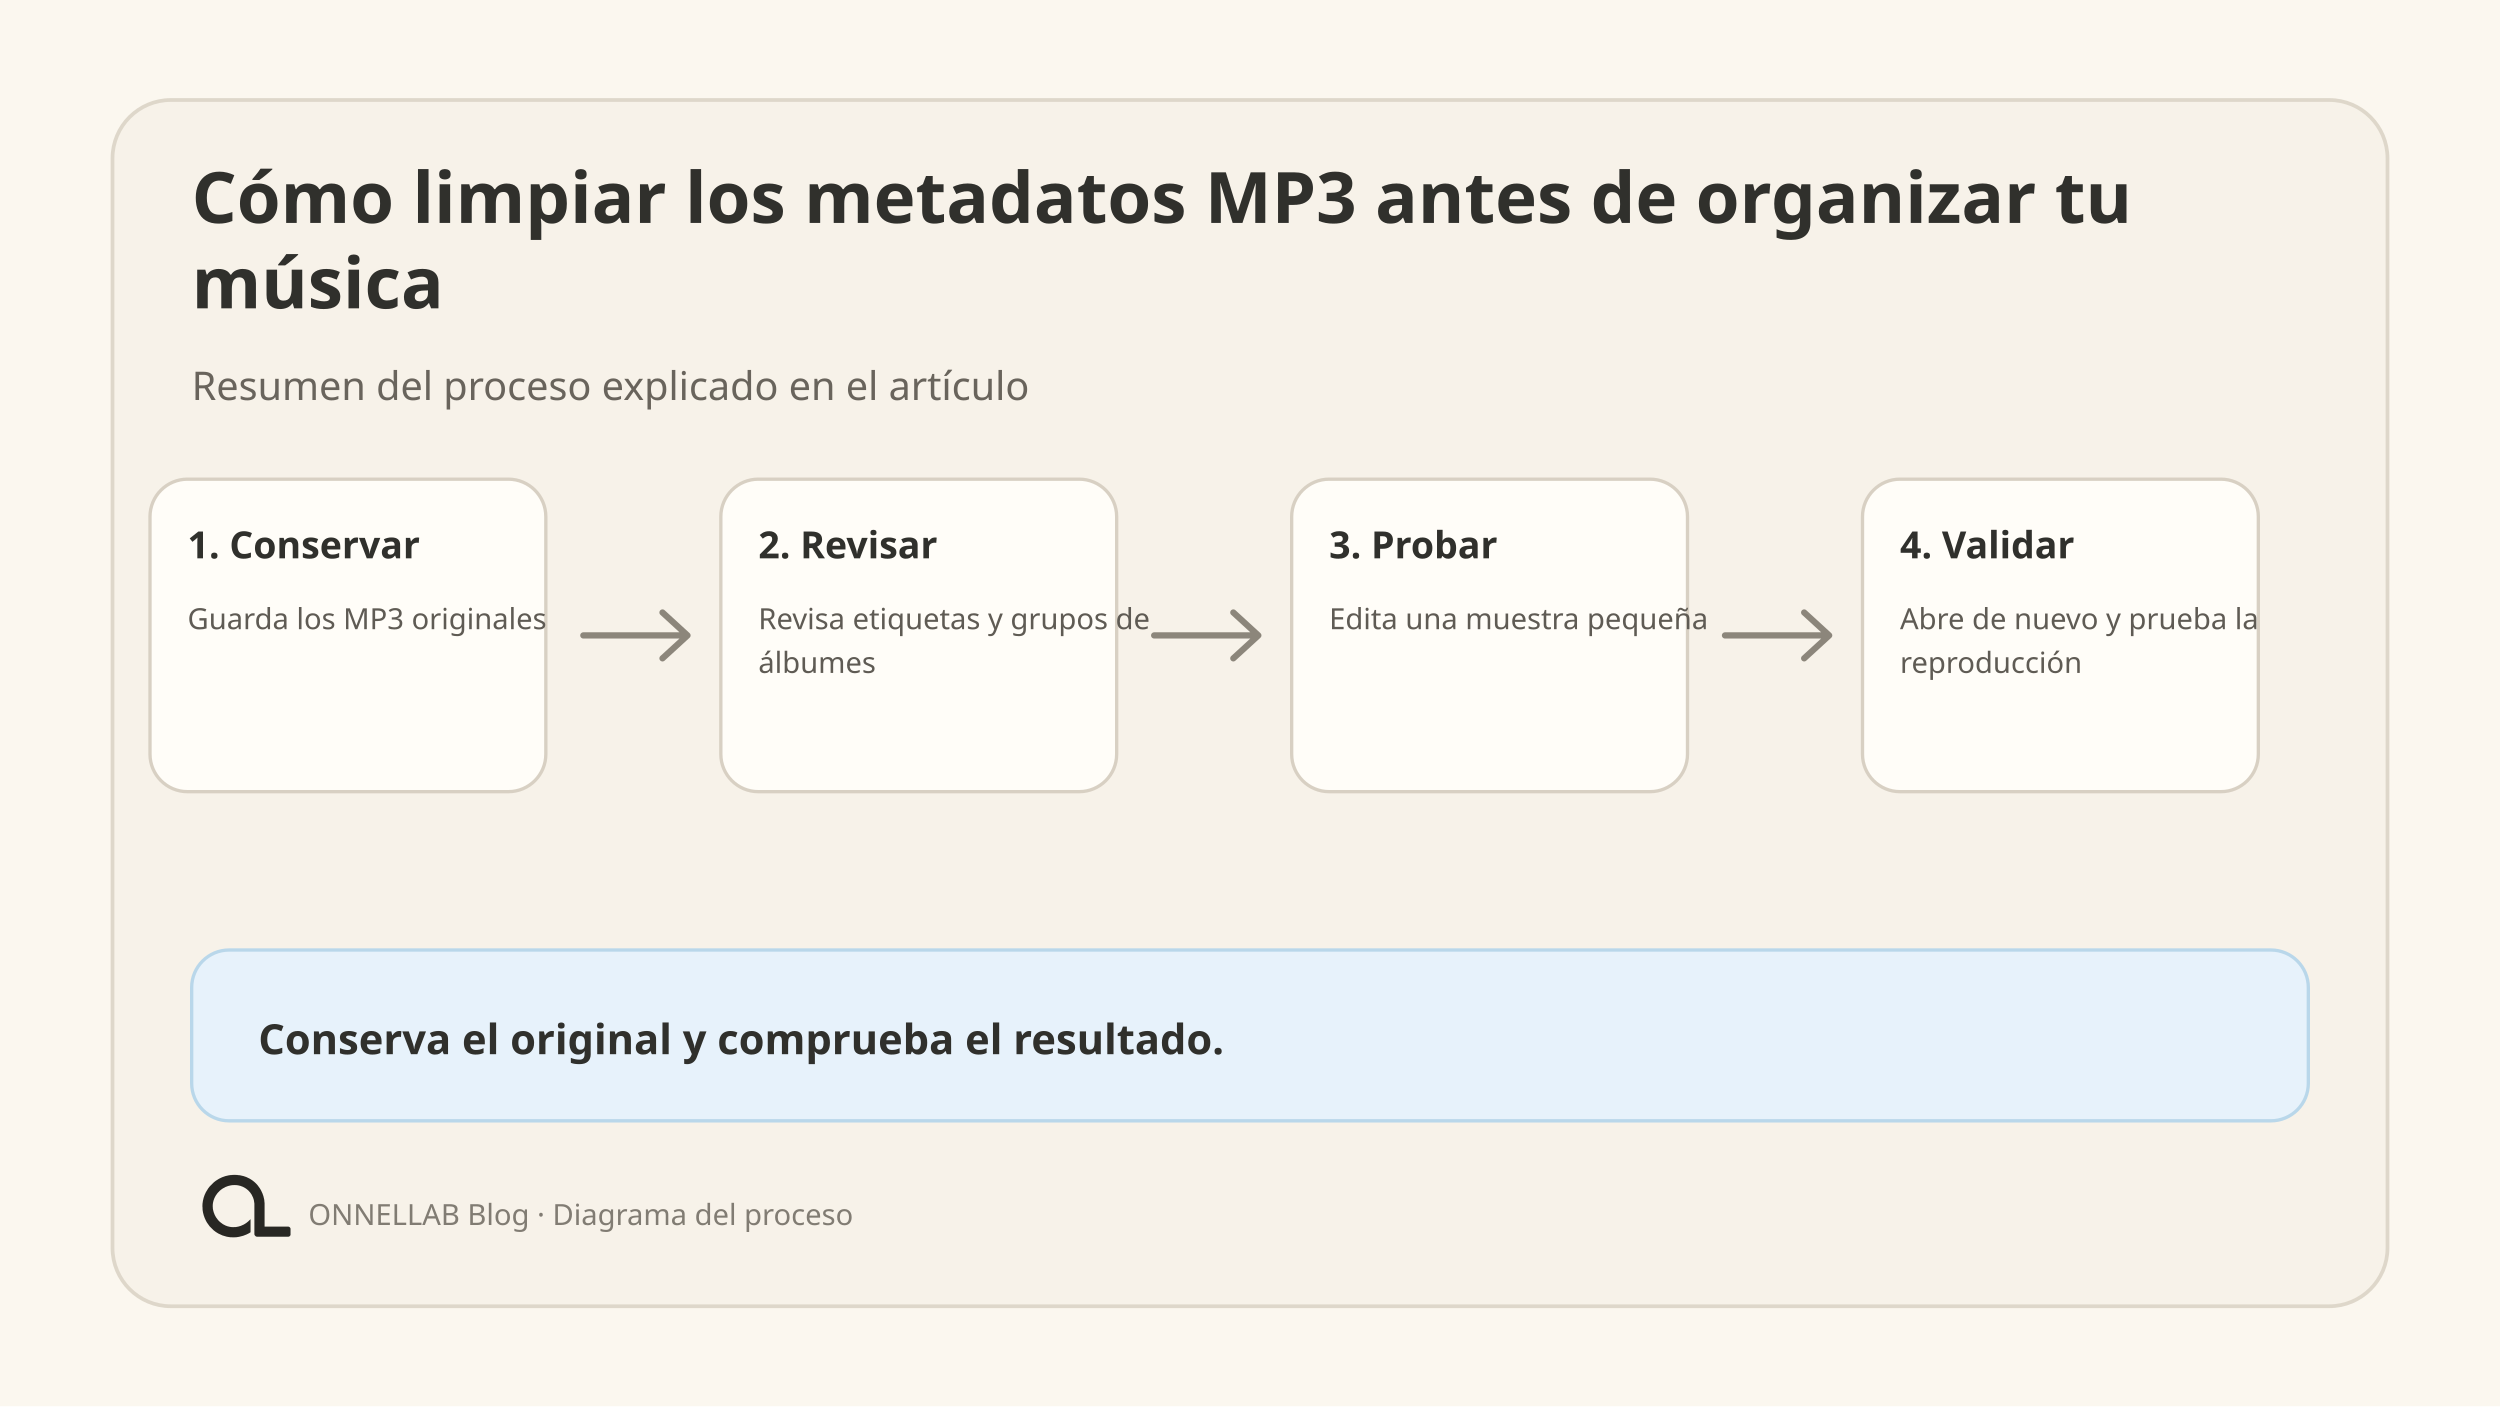
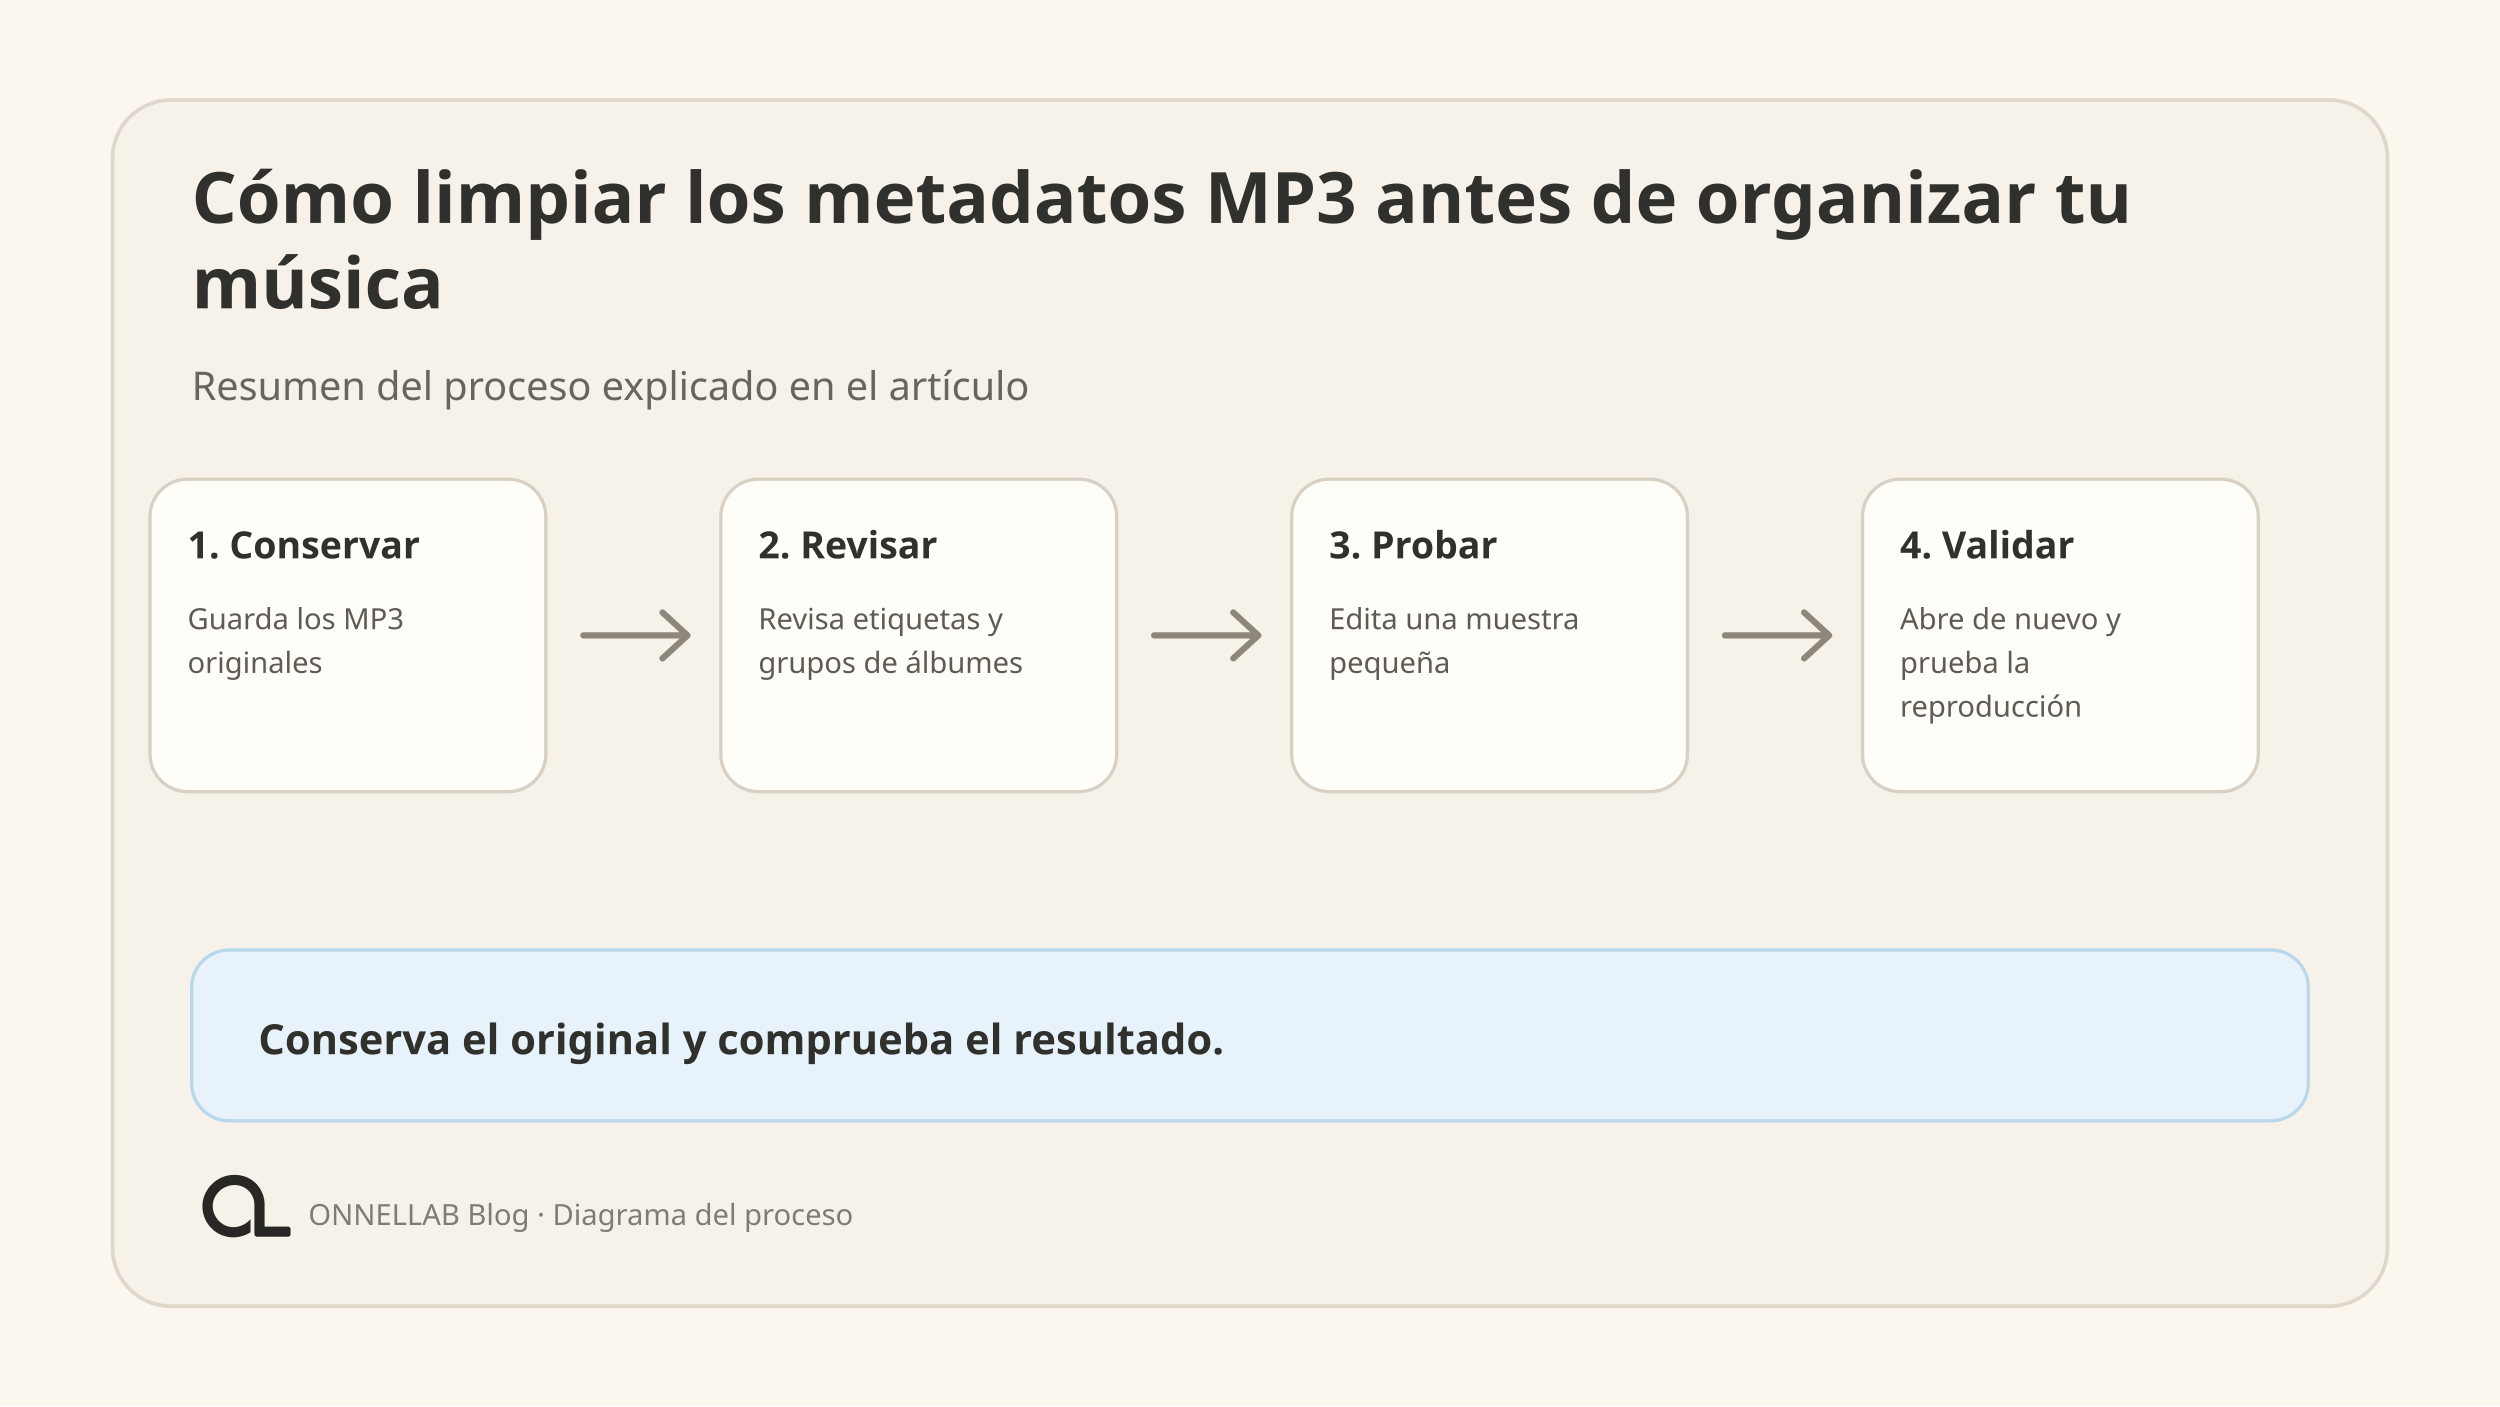
<svg xmlns="http://www.w3.org/2000/svg" xml:lang="es" width="1200" height="675" viewBox="0 0 1200 675" role="img" aria-labelledby="title desc" font-family="Noto Sans, Noto Sans, DejaVu Sans, sans-serif">
  <rect width="1200" height="675" fill="#fbf7ef" />
  <rect x="54" y="48" width="1092" height="579" rx="28" fill="#f7f2e9" stroke="#ded7ca" stroke-width="1.8" />
  <text fill="#30302c" font-size="34" font-weight="680">
    <tspan x="92" y="107">Cómo limpiar los metadatos MP3 antes de organizar tu</tspan>
    <tspan x="92" y="148">música</tspan>
  </text>
  <text fill="#69645c" font-size="19" font-weight="400">
    <tspan x="92" y="192">Resumen del proceso explicado en el artículo</tspan>
  </text>
  <g transform="translate(72 230)">
    <rect width="190" height="150" rx="18" fill="#fffdf8" stroke="#d8d0c3" stroke-width="1.6" />
    <text fill="#30302c" font-size="18" font-weight="650">
      <tspan x="18" y="38">1. Conservar</tspan>
    </text>
    <text fill="#5f5b54" font-size="14" font-weight="400">
-       <tspan x="18" y="72">Guarda los MP3 originales</tspan>
+       <tspan x="18" y="72">Guarda los MP3 </tspan>
+       <tspan x="18" y="93">originales</tspan>
    </text>
  </g>
  <g transform="translate(346 230)">
    <rect width="190" height="150" rx="18" fill="#fffdf8" stroke="#d8d0c3" stroke-width="1.6" />
    <text fill="#30302c" font-size="18" font-weight="650">
      <tspan x="18" y="38">2. Revisar</tspan>
    </text>
    <text fill="#5f5b54" font-size="14" font-weight="400">
-       <tspan x="18" y="72">Revisa etiquetas y grupos de</tspan>
-       <tspan x="18" y="93">álbumes</tspan>
+       <tspan x="18" y="72">Revisa etiquetas y </tspan>
+       <tspan x="18" y="93">grupos de álbumes</tspan>
    </text>
  </g>
  <g transform="translate(620 230)">
    <rect width="190" height="150" rx="18" fill="#fffdf8" stroke="#d8d0c3" stroke-width="1.6" />
    <text fill="#30302c" font-size="18" font-weight="650">
      <tspan x="18" y="38">3. Probar</tspan>
    </text>
    <text fill="#5f5b54" font-size="14" font-weight="400">
-       <tspan x="18" y="72">Edita una muestra pequeña</tspan>
+       <tspan x="18" y="72">Edita una muestra </tspan>
+       <tspan x="18" y="93">pequeña</tspan>
    </text>
  </g>
  <g transform="translate(894 230)">
    <rect width="190" height="150" rx="18" fill="#fffdf8" stroke="#d8d0c3" stroke-width="1.6" />
    <text fill="#30302c" font-size="18" font-weight="650">
      <tspan x="18" y="38">4. Validar</tspan>
    </text>
    <text fill="#5f5b54" font-size="14" font-weight="400">
-       <tspan x="18" y="72">Abre de nuevo y prueba la</tspan>
-       <tspan x="18" y="93">reproducción</tspan>
+       <tspan x="18" y="72">Abre de nuevo y </tspan>
+       <tspan x="18" y="93">prueba la </tspan>
+       <tspan x="18" y="114">reproducción</tspan>
    </text>
  </g>
  <path d="M280 305H328m-10-11 12 11-12 11" fill="none" stroke="#8c867b" stroke-width="3" stroke-linecap="round" stroke-linejoin="round" />
  <path d="M554 305H602m-10-11 12 11-12 11" fill="none" stroke="#8c867b" stroke-width="3" stroke-linecap="round" stroke-linejoin="round" />
  <path d="M828 305H876m-10-11 12 11-12 11" fill="none" stroke="#8c867b" stroke-width="3" stroke-linecap="round" stroke-linejoin="round" />
  <rect x="92" y="456" width="1016" height="82" rx="18" fill="#e7f2fb" stroke="#b9d7ea" stroke-width="1.6" />
  <text fill="#30302c" font-size="20" font-weight="650">
    <tspan x="124" y="506">Conserva el original y comprueba el resultado.</tspan>
  </text>
  <svg x="85" y="548" width="64" height="64" viewBox="0 0 1254 1254">
    <path fill="#282723" d="M 271 475 L 259 501 L 250 527 L 243 556 L 239 584 L 238 611 L 239 612 L 240 642 L 244 667 L 251 694 L 260 719 L 272 745 L 281 761 L 306 796 L 343 833 L 364 849 L 388 864 L 427 882 L 468 894 L 500 899 L 541 900 L 542 899 L 556 899 L 583 895 L 622 885 L 653 873 L 677 861 L 691 852 L 691 729 L 668 751 L 649 766 L 628 779 L 599 792 L 575 799 L 552 803 L 520 804 L 519 803 L 509 803 L 496 801 L 475 796 L 456 789 L 431 776 L 403 755 L 386 738 L 366 711 L 354 689 L 344 663 L 338 639 L 336 625 L 336 612 L 335 611 L 336 587 L 339 569 L 343 553 L 351 531 L 363 508 L 380 484 L 400 463 L 413 452 L 430 440 L 456 426 L 480 417 L 505 411 L 519 409 L 531 409 L 532 408 L 549 408 L 550 409 L 561 409 L 575 411 L 596 416 L 620 425 L 648 441 L 669 458 L 688 479 L 701 498 L 715 527 L 722 549 L 727 582 L 727 872 L 730 880 L 738 889 L 746 893 L 751 894 L 1048 894 L 1058 890 L 1065 882 L 1067 877 L 1067 817 L 1062 807 L 1054 801 L 1047 799 L 824 799 L 823 798 L 823 574 L 822 573 L 820 547 L 812 513 L 803 487 L 790 459 L 779 440 L 759 412 L 744 395 L 727 379 L 708 364 L 683 348 L 652 333 L 626 324 L 591 316 L 568 314 L 567 313 L 552 313 L 551 312 L 550 313 L 549 312 L 514 313 L 513 314 L 504 314 L 484 317 L 454 324 L 423 335 L 394 349 L 364 368 L 346 382 L 307 421 L 293 439 Z" />
  </svg>
  <text fill="#817c73" font-size="14" font-weight="400">
    <tspan x="148" y="588">ONNELLAB Blog · Diagrama del proceso</tspan>
  </text>
</svg>
